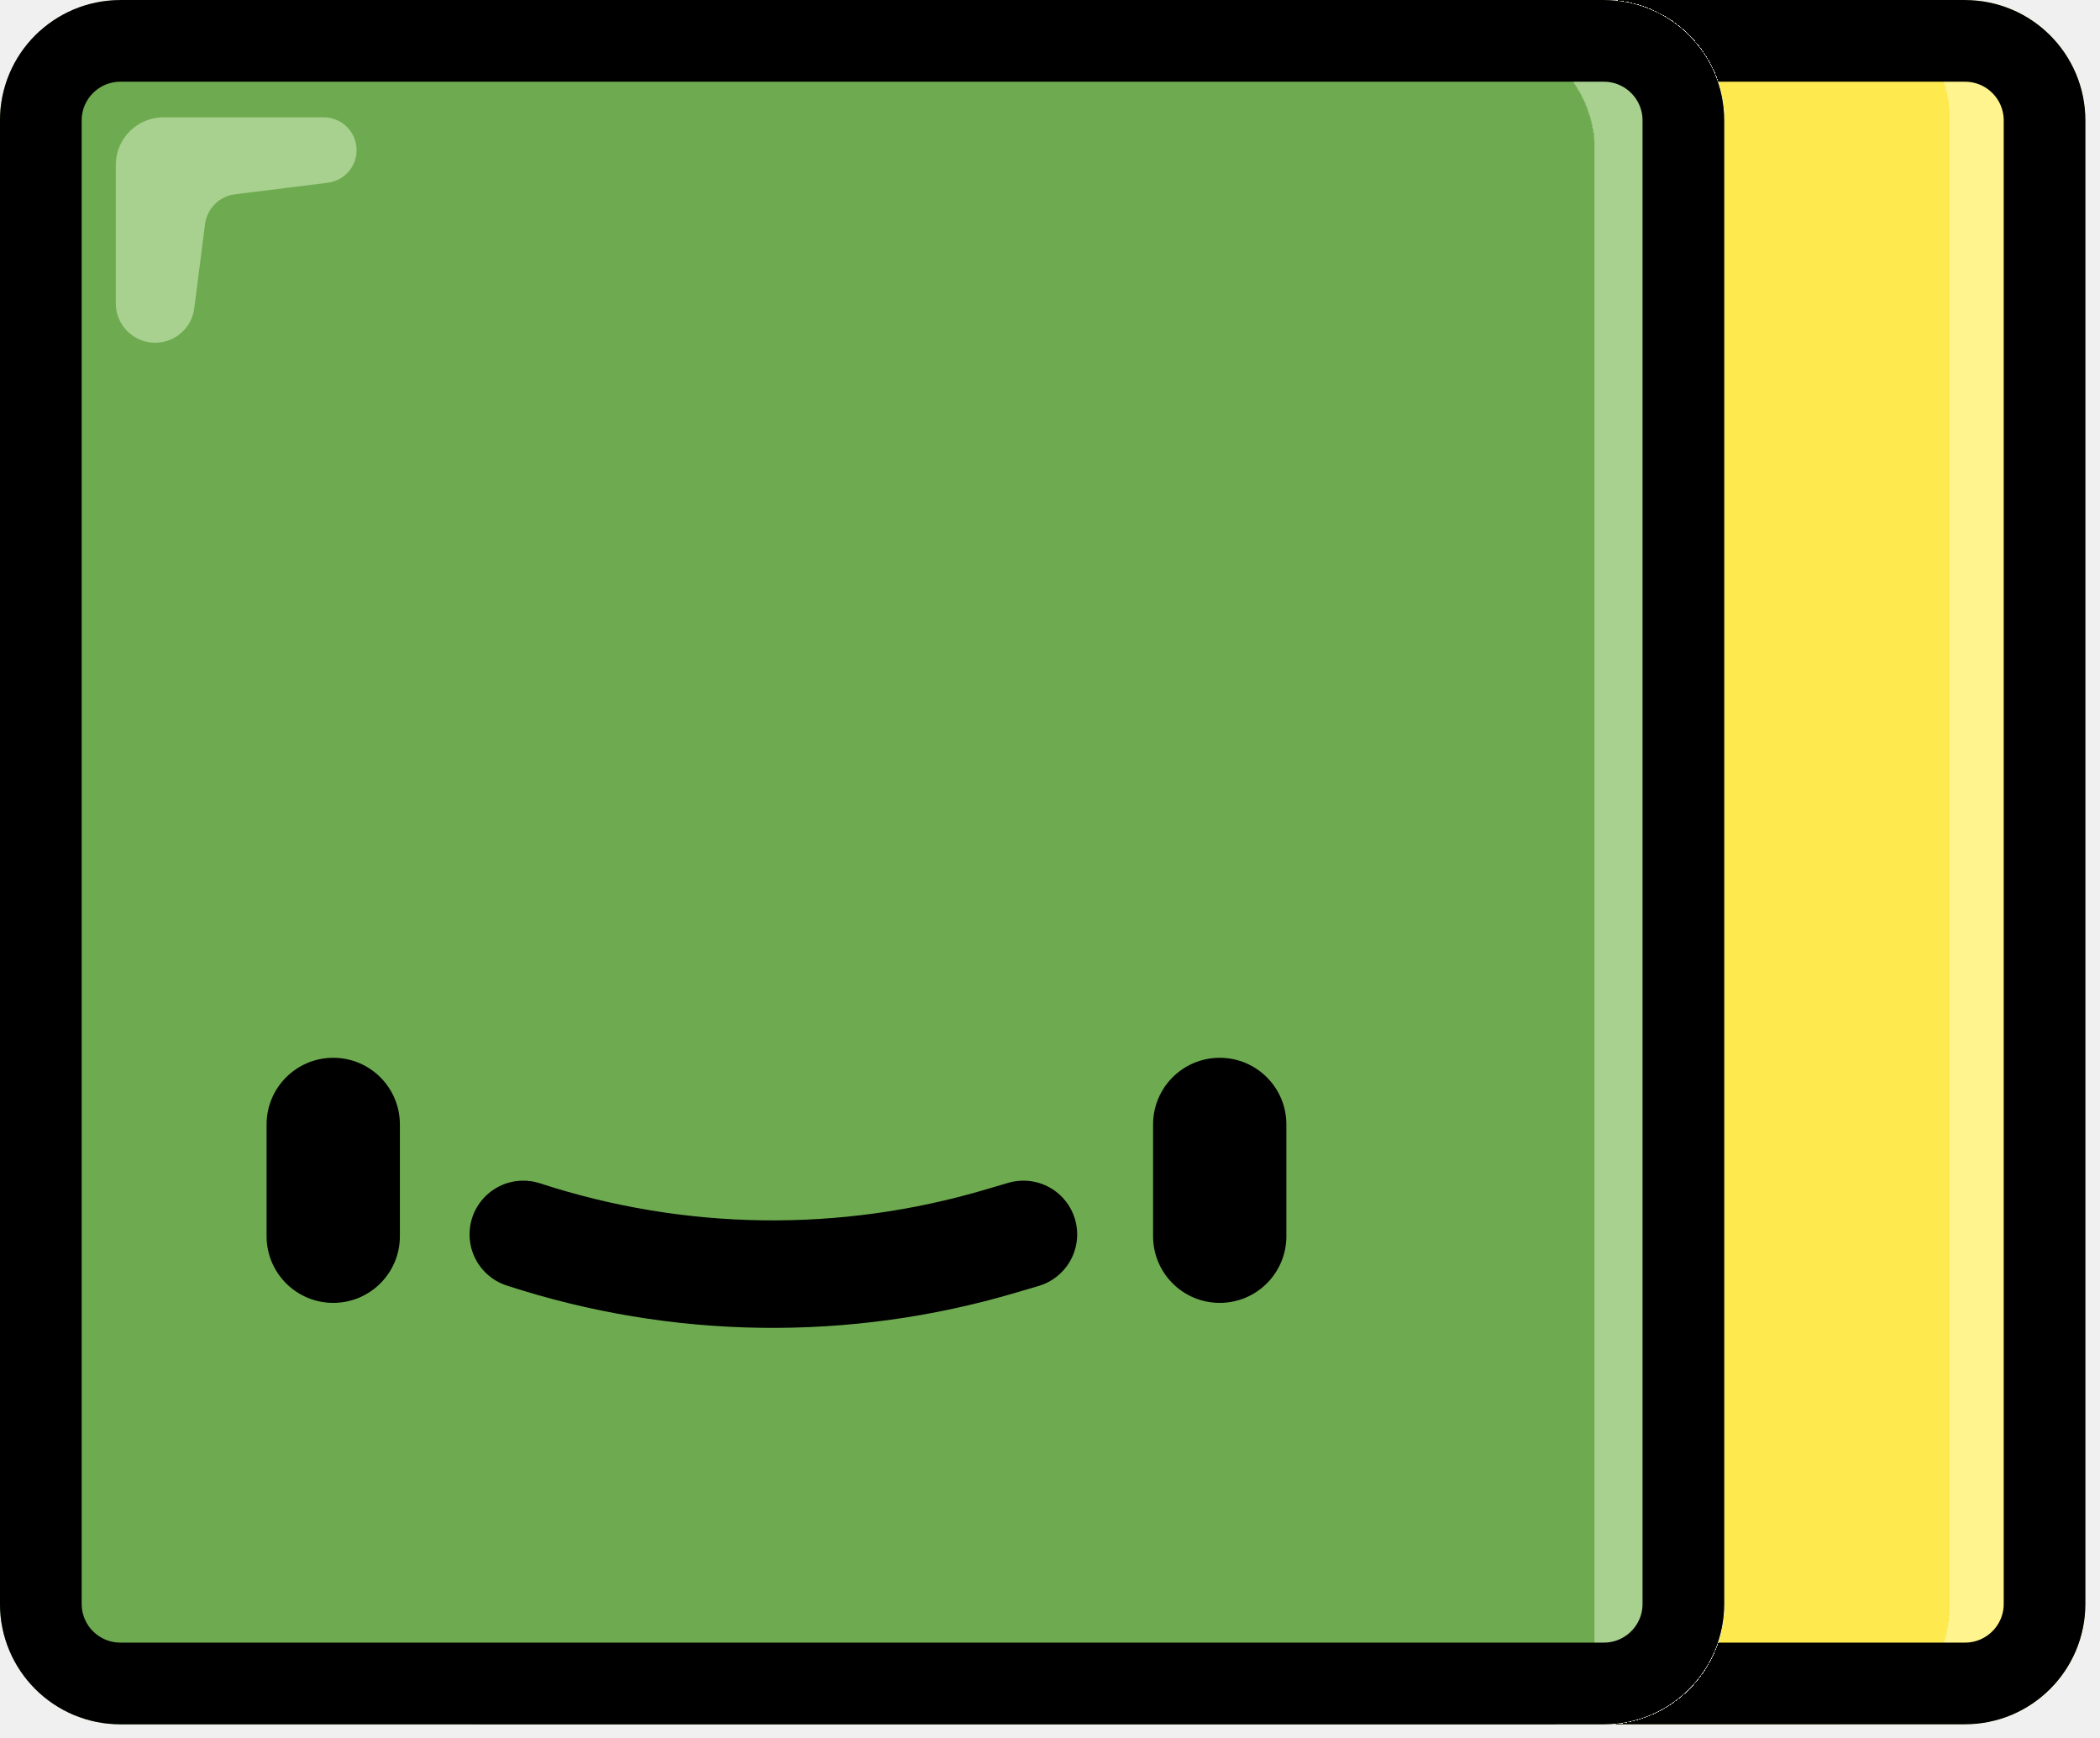
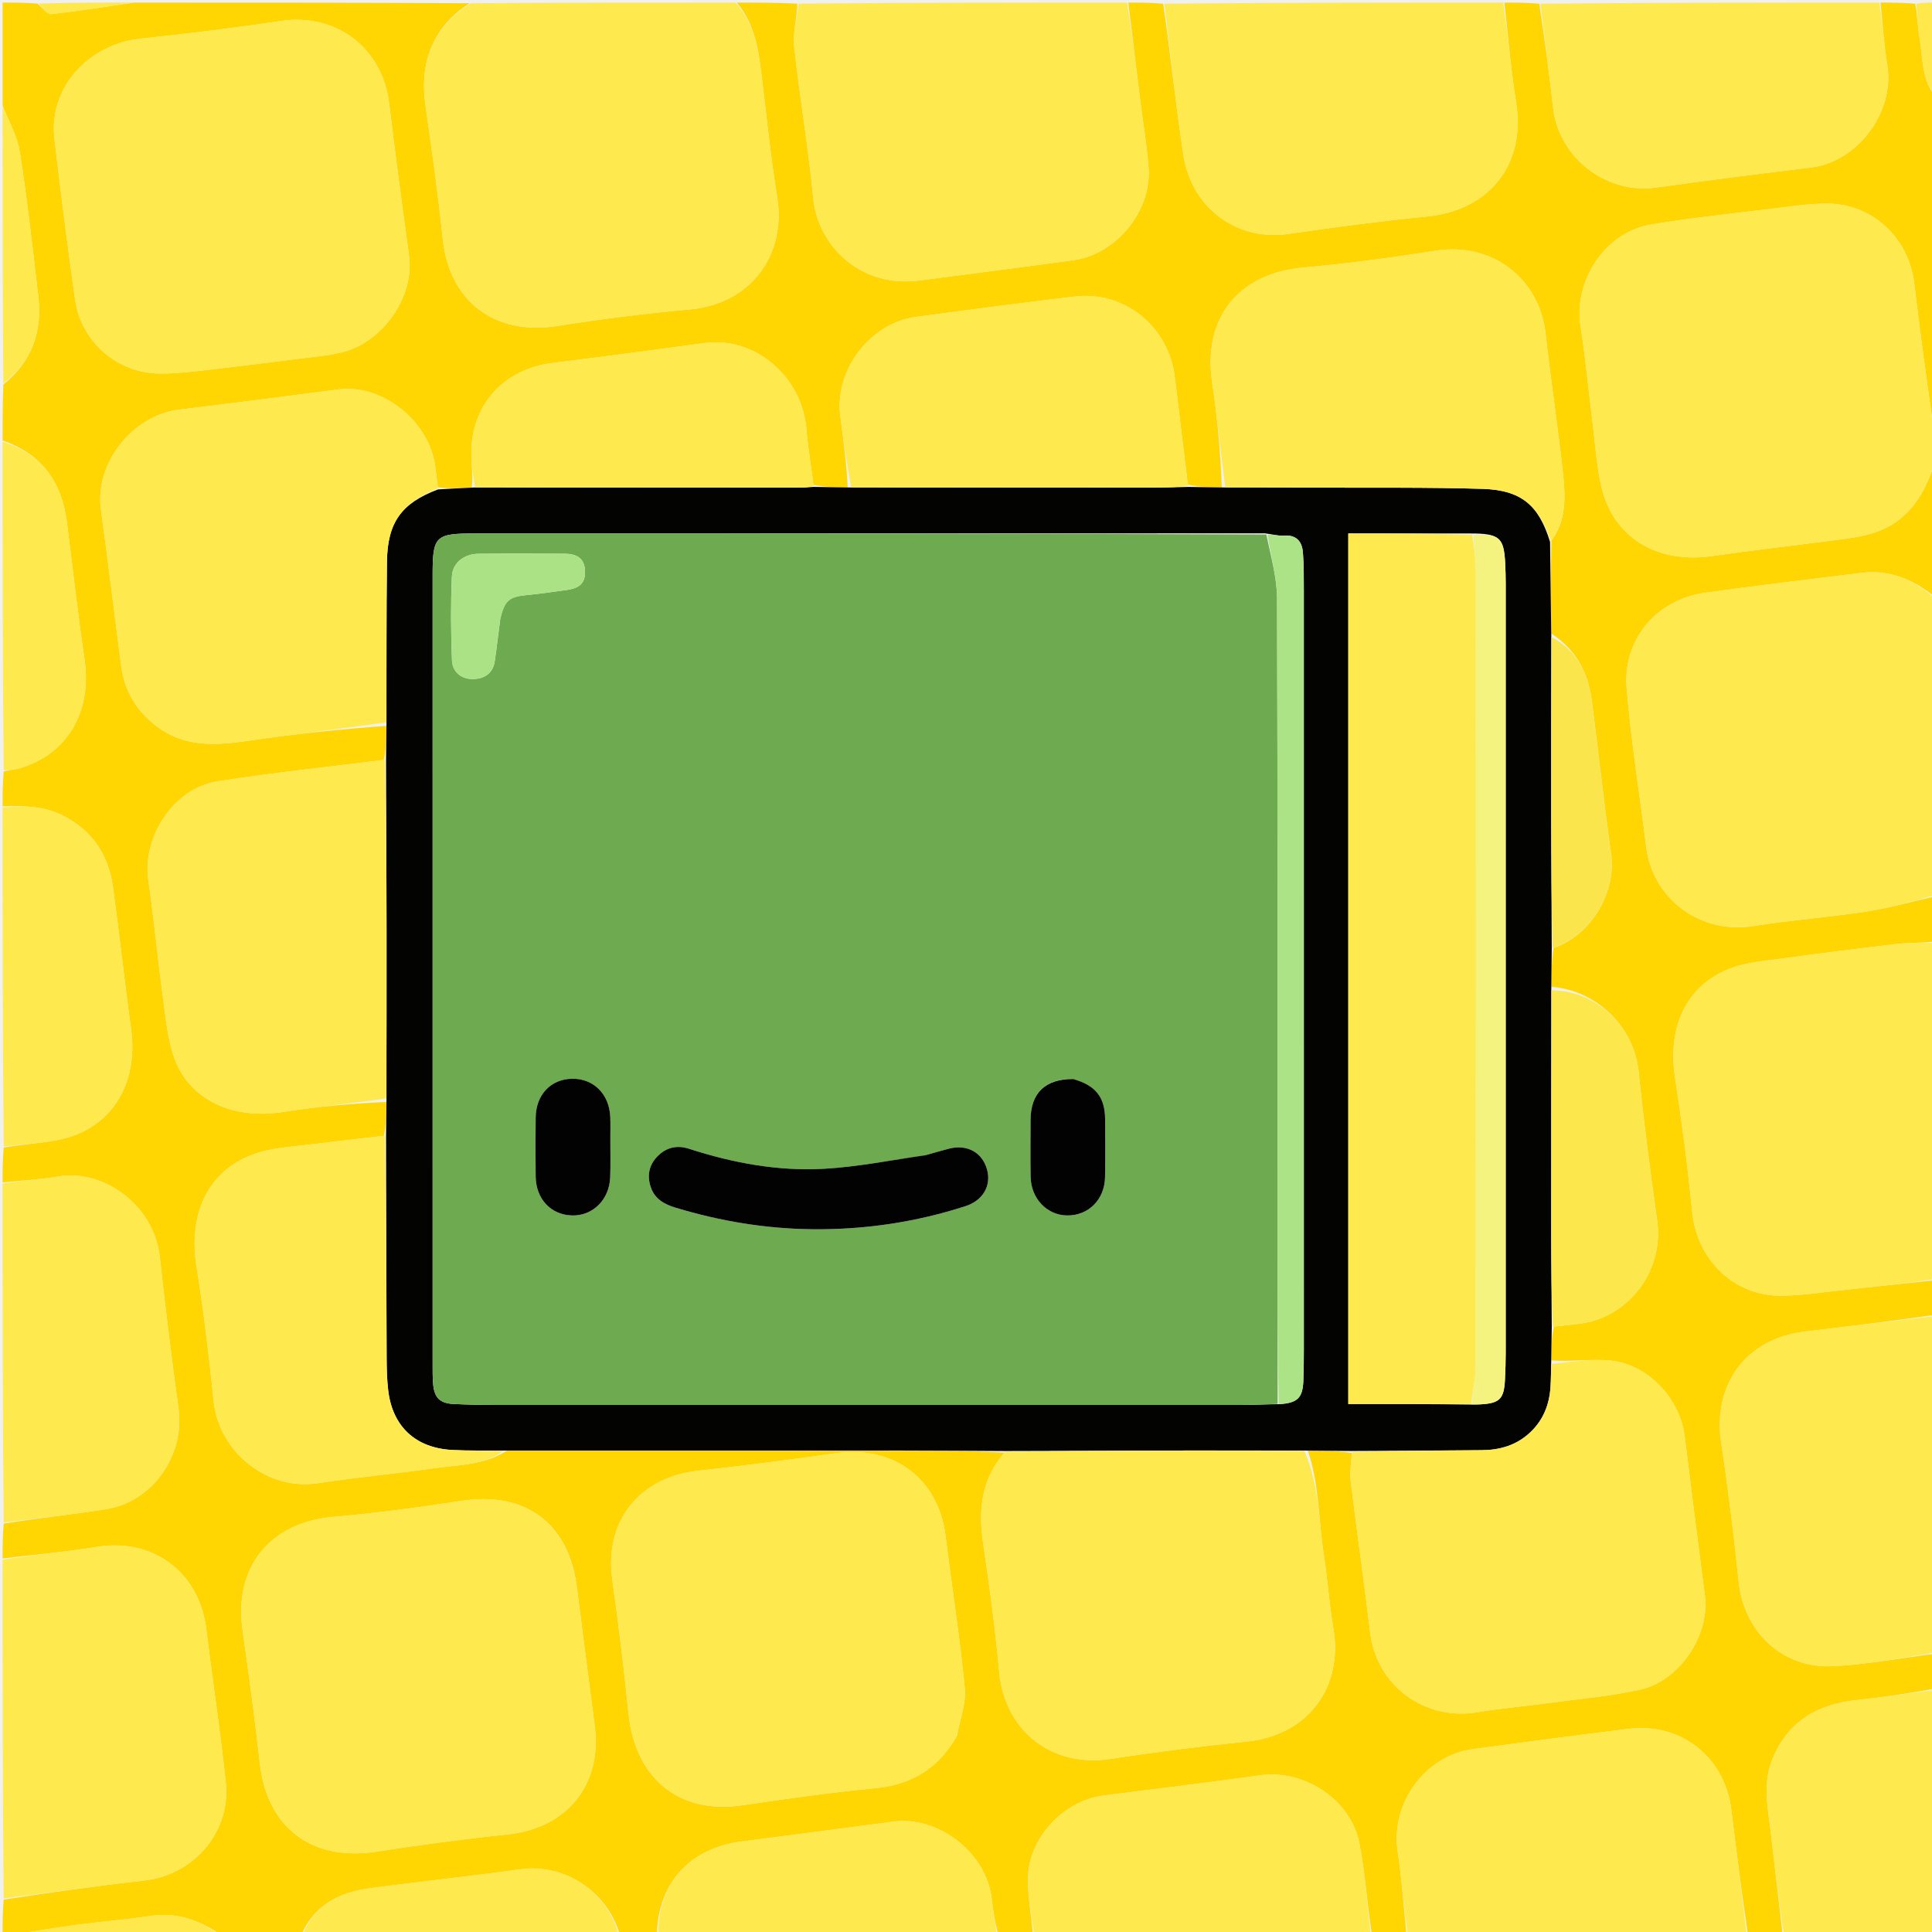
- <svg xmlns="http://www.w3.org/2000/svg" width="116" height="96" viewBox="0 0 116 96" fill="none">
-   <g filter="url(#filter0_i_0_166)">
-     <rect x="115.195" y="95.245" width="95.243" height="95.243" rx="6.65" transform="rotate(180 115.195 95.2453)" fill="#FEE94E" />
-   </g>
-   <rect x="112.938" y="92.989" width="90.731" height="90.731" rx="4.394" transform="rotate(180 112.938 92.9889)" stroke="black" stroke-width="4.513" />
-   <g filter="url(#filter1_i_0_166)">
-     <rect x="95.243" y="95.245" width="95.243" height="95.243" rx="6.65" transform="rotate(180 95.2433 95.2453)" fill="#6EAB50" />
-   </g>
-   <rect x="92.987" y="92.989" width="90.731" height="90.731" rx="4.394" transform="rotate(180 92.9869 92.9889)" stroke="black" stroke-width="4.513" />
-   <path d="M6.396 9.111V16.755C6.396 17.957 7.37 18.931 8.572 18.931C9.668 18.931 10.592 18.117 10.731 17.031L11.325 12.38C11.435 11.519 12.114 10.841 12.975 10.733L18.11 10.092C19.017 9.978 19.697 9.208 19.697 8.294C19.697 7.294 18.886 6.483 17.886 6.483H9.024C7.572 6.483 6.396 7.659 6.396 9.111Z" fill="white" style="mix-blend-mode:soft-light" />
-   <path d="M28.906 68.184V68.184C37.457 70.979 46.656 71.108 55.283 68.553L56.532 68.184" stroke="black" stroke-width="5.938" stroke-linecap="round" />
-   <rect x="14.726" y="58.429" width="7.363" height="13.538" rx="3.681" fill="black" />
-   <rect x="63.694" y="58.429" width="7.363" height="13.538" rx="3.681" fill="black" />
-   <defs>
-     <filter id="filter0_i_0_166" x="19.951" y="0.002" width="95.243" height="95.243" filterUnits="userSpaceOnUse" color-interpolation-filters="sRGB">
-       <feFlood flood-opacity="0" result="BackgroundImageFix" />
-       <feBlend mode="normal" in="SourceGraphic" in2="BackgroundImageFix" result="shape" />
-       <feColorMatrix in="SourceAlpha" type="matrix" values="0 0 0 0 0 0 0 0 0 0 0 0 0 0 0 0 0 0 127 0" result="hardAlpha" />
-       <feOffset dx="-7.503" />
-       <feComposite in2="hardAlpha" operator="arithmetic" k2="-1" k3="1" />
-       <feColorMatrix type="matrix" values="0 0 0 0 1 0 0 0 0 1 0 0 0 0 1 0 0 0 1 0" />
-       <feBlend mode="soft-light" in2="shape" result="effect1_innerShadow_0_166" />
-     </filter>
-     <filter id="filter1_i_0_166" x="-0" y="0.002" width="95.243" height="95.243" filterUnits="userSpaceOnUse" color-interpolation-filters="sRGB">
-       <feFlood flood-opacity="0" result="BackgroundImageFix" />
-       <feBlend mode="normal" in="SourceGraphic" in2="BackgroundImageFix" result="shape" />
-       <feColorMatrix in="SourceAlpha" type="matrix" values="0 0 0 0 0 0 0 0 0 0 0 0 0 0 0 0 0 0 127 0" result="hardAlpha" />
-       <feOffset dx="-7.162" dy="1.705" />
-       <feComposite in2="hardAlpha" operator="arithmetic" k2="-1" k3="1" />
-       <feColorMatrix type="matrix" values="0 0 0 0 1 0 0 0 0 1 0 0 0 0 1 0 0 0 1 0" />
-       <feBlend mode="soft-light" in2="shape" result="effect1_innerShadow_0_166" />
-     </filter>
-   </defs>
+ <svg xmlns="http://www.w3.org/2000/svg" version="1.1" id="Layer_1" x="0px" y="0px" width="100%" viewBox="0 0 750 750" enable-background="new 0 0 750 750" xml:space="preserve">
+   <path fill="#FFD601" opacity="1" stroke="none" d=" M401,751   C396.643,751 392.286,751 387.379,750.601   C386.22,745.931 385.48,741.675 385.025,737.389   C383.124,719.479 364.534,704.814 346.636,707.173   C327.052,709.753 307.473,712.377 287.878,714.879   C267.836,717.439 255.431,730.998 255,751   C250.311,751 245.621,751 240.47,750.623   C235.439,733.881 218.736,723.334 202.041,725.659   C182.466,728.385 162.797,730.434 143.208,733.076   C131.609,734.64 122.041,739.625 117,751   C106.646,751 96.292,751 85.235,750.757   C76.597,744.994 68.048,742.301 58.212,743.805   C49.022,745.21 39.723,745.894 30.502,747.123   C21.981,748.259 13.499,749.696 5,751   C3.701,751 2.402,751 1,751   C1,746.65 1,742.299 1.413,737.442   C19.762,734.625 37.671,732.069 55.641,730.066   C76.702,727.719 89.472,709.672 87.683,692.361   C85.619,672.399 82.525,652.545 80.109,632.616   C77.408,610.339 59.457,596.925 37.551,600.51   C25.447,602.491 13.189,603.534 1,605   C1,600.643 1,596.286 1.428,591.458   C15.033,589.287 28.262,587.916 41.374,585.811   C59.272,582.937 71.776,564.835 69.302,546.852   C66.609,527.275 64.173,507.657 62.036,488.012   C59.805,467.512 39.728,453.773 22.787,456.687   C15.605,457.922 8.267,458.256 1,459   C1,454.643 1,450.286 1.436,445.473   C8.799,444.203 15.818,443.847 22.636,442.489   C42.929,438.447 53.901,421.178 50.866,399.327   C48.33,381.069 46.383,362.728 43.872,344.466   C42.157,331.988 35.949,322.445 24.407,316.609   C16.935,312.83 9.013,312.82 1,313   C1,308.643 1,304.286 1.423,299.491   C3.811,298.78 5.846,298.748 7.73,298.198   C26.14,292.823 35.768,276.226 32.828,256.106   C30.235,238.369 28.203,220.549 25.972,202.76   C24.015,187.145 16.164,176.208 1,171   C1,163.979 1,156.958 1.294,149.312   C12.571,140.085 16.432,128.57 14.868,115.1   C12.688,96.331 10.59,77.537 7.668,58.877   C6.703,52.721 3.292,46.948 1,41   C1,27.778 1,14.557 1,1   C5.345,1 9.698,1 14.52,1.373   C16.614,3.055 18.379,5.631 19.844,5.47   C30.596,4.287 41.289,2.557 52,1   C95.354,1 138.708,1 182.304,1.244   C168.434,10.209 162.695,23.652 165.174,40.893   C167.654,58.152 170.055,75.434 171.884,92.77   C174.451,117.093 192.143,130.4 216.445,126.524   C233.491,123.806 250.662,121.668 267.854,120.114   C291.038,118.017 305.443,99.444 301.666,76.288   C299.289,61.71 297.784,46.986 296.006,32.314   C294.661,21.222 293.698,10.045 286,1   C293.688,1 301.375,1 309.527,1.403   C309.366,7.226 307.726,12.755 308.298,18.046   C310.423,37.689 313.817,57.201 315.7,76.862   C317.496,95.614 334.227,111.839 356.836,108.889   C376.763,106.289 396.699,103.744 416.61,101.024   C433.443,98.725 447.24,81.742 445.853,64.783   C445.123,55.853 443.627,46.988 442.524,38.087   C440.993,25.728 439.506,13.363 438,1   C442.357,1 446.714,1 451.539,1.429   C454.431,21.288 456.449,40.779 459.39,60.129   C462.544,80.883 480.388,93.692 500.102,90.812   C517.993,88.198 535.939,85.826 553.93,84.05   C578.406,81.633 592.425,63.619 588.517,39.55   C586.445,26.792 585.47,13.856 584,1   C588.357,1 592.714,1 597.527,1.436   C599.643,15.225 601.435,28.562 602.93,41.933   C605.075,61.131 623.58,75.464 642.674,72.824   C662.75,70.048 682.852,67.441 702.975,65.031   C721.15,62.855 735.622,43.409 732.631,25.253   C731.311,17.242 730.851,9.089 730,1   C734.357,1 738.714,1 743.508,1.447   C744.312,6.013 744.384,10.183 745.109,14.237   C746.492,21.961 745.753,30.27 751,37   C751,80.354 751,123.708 750.759,167.214   C748.032,148.266 745.365,129.187 743.111,110.059   C741.008,92.215 726.603,78.792 708.676,79.041   C701.728,79.137 694.778,80.171 687.859,81.023   C672.198,82.953 656.48,84.583 640.926,87.175   C623.164,90.135 610.785,108.861 613.57,126.62   C615.422,138.429 616.536,150.353 618.029,162.219   C619.149,171.117 619.655,180.163 621.65,188.865   C626.201,208.708 643.331,218.963 664.754,215.835   C679.871,213.628 695.067,211.961 710.213,209.944   C719.736,208.677 729.324,208.015 737.447,201.554   C744.629,195.843 748.13,188.215 751,180   C751,197.021 751,214.042 750.704,231.372   C742.346,224.76 733.18,221.081 722.417,222.416   C702.328,224.908 682.221,227.277 662.174,230.076   C642.051,232.885 630.036,249.173 631.464,266.882   C633.129,287.535 636.503,308.048 639.034,328.635   C641.548,349.089 660.17,362.712 680.491,359.498   C695.069,357.192 709.838,356.102 724.43,353.869   C733.376,352.499 742.149,349.995 751,348   C751,353.688 751,359.376 750.533,365.539   C745.576,366.129 741.045,365.907 736.601,366.424   C721.751,368.148 706.916,370.023 692.108,372.074   C685.219,373.028 678.003,373.488 671.633,375.965   C654.525,382.617 647.195,398.673 650.273,418.485   C652.949,435.715 655.178,453.037 656.897,470.388   C658.757,489.156 673.296,503.365 692.033,502.992   C700.641,502.821 709.227,501.429 717.817,500.536   C728.881,499.386 739.939,498.181 751,497   C751,501.357 751,505.714 750.548,510.505   C733.63,512.931 717.168,514.959 700.696,516.903   C677.81,519.603 664.735,537.353 668.187,560.2   C670.888,578.073 673.081,596.037 674.96,614.017   C676.994,633.486 691.886,647.763 711.498,646.802   C724.712,646.154 737.836,643.665 751,642   C751,646.357 751,650.714 750.6,655.622   C740.353,657.456 730.527,658.948 720.652,659.976   C705.365,661.567 693.912,668.387 687.991,683.049   C684.128,692.613 686.388,702.346 687.509,712.03   C689.011,725.02 690.503,738.01 692,751   C687.643,751 683.286,751 678.478,750.558   C676.049,734.3 674.032,718.49 672.103,702.669   C669.599,682.133 652.686,668.639 632.123,671.151   C612.015,673.608 591.935,676.302 571.857,679.006   C553.079,681.534 539.767,700.065 542.593,718.82   C544.199,729.476 544.895,740.269 546,751   C541.643,751 537.286,751 532.493,750.553   C530.657,738.572 529.94,726.904 527.697,715.538   C524.357,698.615 506.378,686.853 489.344,689.166   C469.111,691.914 448.853,694.492 428.587,696.996   C412.733,698.956 398.961,713.761 399.052,729.699   C399.093,736.803 400.315,743.9 401,751  M474.313,189.243   C469.948,189.173 465.583,189.104 461.134,188.136   C459.449,174.298 457.732,160.464 456.086,146.621   C453.727,126.771 436.556,112.773 417.041,115.136   C396.446,117.629 375.865,120.257 355.314,123.088   C337.878,125.49 324.13,143.424 326.158,160.904   C327.247,170.299 328.679,179.654 329.053,189.247   C324.672,189.172 320.29,189.097 315.797,188.213   C314.859,180.977 313.645,173.764 313.036,166.5   C311.315,146.008 292.871,130.499 273.37,133.184   C253.815,135.876 234.243,138.453 214.655,140.887   C195.325,143.29 182.726,157.288 182.969,176.636   C183.021,180.769 183.641,184.896 183.128,189.246   C178.761,189.497 174.394,189.748 169.99,189.161   C169.646,186.529 169.286,183.898 168.959,181.264   C166.767,163.593 148.456,148.975 131.394,151.185   C110.824,153.85 90.254,156.531 69.66,159.007   C51.4,161.203 36.739,179.841 39.179,197.709   C41.941,217.932 44.397,238.196 47.033,258.436   C48.325,268.36 53.125,276.213 61.165,282.176   C71.865,290.112 83.71,289.405 96.029,287.607   C113.924,284.996 131.918,283.067 150.039,281.782   C149.985,286.186 149.931,290.59 149.02,294.999   C127.454,297.727 105.81,299.961 84.347,303.339   C67.431,306.002 55.109,324.934 57.591,341.763   C59.745,356.37 61.081,371.095 63.076,385.728   C64.216,394.092 64.863,402.759 67.643,410.614   C73.458,427.046 90.525,434.734 109.845,431.664   C123.108,429.557 136.523,428.405 150.039,427.763   C149.986,432.141 149.934,436.518 149.011,440.924   C139.126,442.08 129.238,443.214 119.356,444.402   C114.416,444.996 109.433,445.411 104.564,446.382   C83.256,450.632 72.571,468.318 76.267,491.514   C79.032,508.868 81.154,526.345 82.926,543.831   C84.936,563.667 103.799,578.711 123.21,575.791   C138.459,573.498 153.834,572.056 169.104,569.886   C178.226,568.59 187.806,568.836 196.839,563.103   C248.151,563.095 299.463,563.074 350.775,563.089   C363.931,563.093 377.087,563.211 389.978,563.907   C380.981,574.133 379.704,586.026 381.643,599.004   C384.12,615.587 386.351,632.233 387.878,648.926   C389.982,671.943 408.328,686.307 431.237,682.781   C448.789,680.079 466.434,677.862 484.102,676.055   C507.485,673.664 521.588,655.247 517.584,632   C515.979,622.683 515.396,613.195 513.94,603.848   C511.825,590.277 512.187,576.254 507.677,563.106   C513.417,563.158 519.157,563.209 524.768,564.042   C524.597,567.672 523.91,571.364 524.343,574.92   C526.725,594.527 529.564,614.078 531.893,633.69   C534.342,654.308 552.996,668.147 573.683,664.668   C583.168,663.072 592.784,662.271 602.322,660.975   C613.832,659.411 625.481,658.415 636.781,655.886   C652.151,652.446 663.806,634.627 661.84,619.456   C659.173,598.881 656.518,578.303 654.003,557.709   C652.203,542.974 639.806,529.598 625.067,528.164   C617.596,527.438 609.934,528.678 602.204,528.107   C602.266,523.736 602.329,519.365 603.2,514.978   C606.333,514.632 609.465,514.29 612.597,513.94   C632.17,511.757 646.048,493.342 643.308,473.851   C640.605,454.627 638.077,435.364 636.118,416.052   C634.354,398.661 619.931,384.488 602.206,383.056   C602.264,378.076 602.322,373.096 603.075,368   C617.765,362.957 627.526,346.399 625.406,331.349   C622.628,311.637 620.506,291.834 617.936,272.091   C616.545,261.413 612.14,252.428 602.2,245.928   C602.043,234.077 601.885,222.225 602.266,209.831   C608.204,201.786 607.707,192.513 606.71,183.426   C604.74,165.455 602.008,147.569 600.011,129.602   C597.59,107.807 578.95,93.879 557.267,97.33   C540.238,100.04 523.106,102.328 505.936,103.868   C480.494,106.151 466.717,123.596 470.62,148.968   C472.661,162.24 473.735,175.661 474.313,189.243  M371.506,673.8   C372.599,667.64 375.101,661.346 374.527,655.345   C372.649,635.695 369.511,616.169 367.122,596.564   C364.371,573.988 346.931,560.899 324.162,564.176   C306.421,566.729 288.632,568.998 270.818,570.973   C247.987,573.504 234.509,590.763 237.699,613.277   C240.144,630.53 242.225,647.844 243.986,665.18   C246.54,690.313 263.708,704.337 287.788,700.841   C305.032,698.337 322.3,695.841 339.638,694.181   C353.724,692.833 364.189,686.697 371.506,673.8  M223.997,616.59   C221.01,591.41 203.991,578.789 179.136,582.637   C162.564,585.203 145.9,587.377 129.2,588.87   C104.803,591.051 90.717,608.354 94.143,632.637   C96.578,649.904 98.94,667.189 100.874,684.517   C103.659,709.473 121.044,722.646 146.034,718.806   C162.937,716.208 179.906,713.918 196.913,712.138   C220.087,709.714 233.852,692.916 230.859,669.851   C228.594,652.391 226.304,634.935 223.997,616.59  M128.005,137.756   C129.309,137.488 130.614,137.226 131.916,136.951   C148.2,133.512 161.011,115.36 158.791,99.225   C156.097,79.64 153.452,60.046 151.106,40.417   C148.487,18.5 130.546,4.934 108.848,8.179   C90.945,10.856 72.962,13.089 54.956,14.96   C34.161,17.121 18.844,34.144 21.133,53.807   C23.553,74.599 26.222,95.366 29.124,116.097   C31.475,132.891 45.824,145.171 62.77,145.025   C69.228,144.97 75.697,144.169 82.128,143.419   C97.144,141.668 112.14,139.742 128.005,137.756  z" />
+   <path fill="#FEE94E" opacity="1" stroke="none" d=" M751,179.539   C748.13,188.215 744.629,195.843 737.447,201.554   C729.324,208.015 719.736,208.677 710.213,209.944   C695.067,211.961 679.871,213.628 664.754,215.835   C643.331,218.963 626.201,208.708 621.65,188.865   C619.655,180.163 619.149,171.117 618.029,162.219   C616.536,150.353 615.422,138.429 613.57,126.62   C610.785,108.861 623.164,90.135 640.926,87.175   C656.48,84.583 672.198,82.953 687.859,81.023   C694.778,80.171 701.728,79.137 708.676,79.041   C726.603,78.792 741.008,92.215 743.111,110.059   C745.365,129.187 748.032,148.266 750.759,167.683   C751,171.693 751,175.386 751,179.539  z" />
+   <path fill="#FEE94E" opacity="1" stroke="none" d=" M285.531,1   C293.698,10.045 294.661,21.222 296.006,32.314   C297.784,46.986 299.289,61.71 301.666,76.288   C305.443,99.444 291.038,118.017 267.854,120.114   C250.662,121.668 233.491,123.806 216.445,126.524   C192.143,130.4 174.451,117.093 171.884,92.77   C170.055,75.434 167.654,58.152 165.174,40.893   C162.695,23.652 168.434,10.209 182.773,1.244   C217.021,1 251.042,1 285.531,1  z" />
+   <path fill="#FEE94E" opacity="1" stroke="none" d=" M751,347.531   C742.149,349.995 733.376,352.499 724.43,353.869   C709.838,356.102 695.069,357.192 680.491,359.498   C660.17,362.712 641.548,349.089 639.034,328.635   C636.503,308.048 633.129,287.535 631.464,266.882   C630.036,249.173 642.051,232.885 662.174,230.076   C682.221,227.277 702.328,224.908 722.417,222.416   C733.18,221.081 742.346,224.76 750.704,231.841   C751,270.354 751,308.708 751,347.531  z" />
+   <path fill="#FEE94E" opacity="1" stroke="none" d=" M437.531,1   C439.506,13.363 440.993,25.728 442.524,38.087   C443.627,46.988 445.123,55.853 445.853,64.783   C447.24,81.742 433.443,98.725 416.61,101.024   C396.699,103.744 376.763,106.289 356.836,108.889   C334.227,111.839 317.496,95.614 315.7,76.862   C313.817,57.201 310.423,37.689 308.298,18.046   C307.726,12.755 309.366,7.226 309.995,1.403   C352.354,1 394.708,1 437.531,1  z" />
+   <path fill="#FEE94E" opacity="1" stroke="none" d=" M751,496.531   C739.939,498.181 728.881,499.386 717.817,500.536   C709.227,501.429 700.641,502.821 692.033,502.992   C673.296,503.365 658.757,489.156 656.897,470.388   C655.178,453.037 652.949,435.715 650.273,418.485   C647.195,398.673 654.525,382.617 671.633,375.965   C678.003,373.488 685.219,373.028 692.108,372.074   C706.916,370.023 721.751,368.148 736.601,366.424   C741.045,365.907 745.576,366.129 750.533,366.007   C751,409.354 751,452.708 751,496.531  z" />
+   <path fill="#FEE94E" opacity="1" stroke="none" d=" M583.531,1   C585.47,13.856 586.445,26.792 588.517,39.55   C592.425,63.619 578.406,81.633 553.93,84.05   C535.939,85.826 517.993,88.198 500.102,90.812   C480.388,93.692 462.544,80.883 459.39,60.129   C456.449,40.779 454.431,21.288 452.004,1.429   C495.688,1 539.375,1 583.531,1  z" />
+   <path fill="#FEE94E" opacity="1" stroke="none" d=" M1,605.469   C13.189,603.534 25.447,602.491 37.551,600.51   C59.457,596.925 77.408,610.339 80.109,632.616   C82.525,652.545 85.619,672.399 87.683,692.361   C89.472,709.672 76.702,727.719 55.641,730.066   C37.671,732.069 19.762,734.625 1.413,736.968   C1,693.312 1,649.625 1,605.469  z" />
+   <path fill="#FEE94E" opacity="1" stroke="none" d=" M751,641.531   C737.836,643.665 724.712,646.154 711.498,646.802   C691.886,647.763 676.994,633.486 674.96,614.017   C673.081,596.037 670.888,578.073 668.187,560.2   C664.735,537.353 677.81,519.603 700.696,516.903   C717.168,514.959 733.63,512.931 750.548,510.97   C751,554.354 751,597.708 751,641.531  z" />
+   <path fill="#FEE94E" opacity="1" stroke="none" d=" M546.469,751   C544.895,740.269 544.199,729.476 542.593,718.82   C539.767,700.065 553.079,681.534 571.857,679.006   C591.935,676.302 612.015,673.608 632.123,671.151   C652.686,668.639 669.599,682.133 672.103,702.669   C674.032,718.49 676.049,734.3 678.014,750.558   C634.312,751 590.625,751 546.469,751  z" />
+   <path fill="#FEE94E" opacity="1" stroke="none" d=" M729.531,1   C730.851,9.089 731.311,17.242 732.631,25.253   C735.622,43.409 721.15,62.855 702.975,65.031   C682.852,67.441 662.75,70.048 642.674,72.824   C623.58,75.464 605.075,61.131 602.93,41.933   C601.435,28.562 599.643,15.225 597.992,1.436   C641.688,1 685.375,1 729.531,1  z" />
+   <path fill="#FEE94E" opacity="1" stroke="none" d=" M1,459.469   C8.267,458.256 15.605,457.922 22.787,456.687   C39.728,453.773 59.805,467.512 62.036,488.012   C64.173,507.657 66.609,527.275 69.302,546.852   C71.776,564.835 59.272,582.937 41.374,585.811   C28.262,587.916 15.033,589.287 1.428,590.993   C1,547.312 1,503.625 1,459.469  z" />
+   <path fill="#FEE94E" opacity="1" stroke="none" d=" M401.469,751   C400.315,743.9 399.093,736.803 399.052,729.699   C398.961,713.761 412.733,698.956 428.587,696.996   C448.853,694.492 469.111,691.914 489.344,689.166   C506.378,686.853 524.357,698.615 527.697,715.538   C529.94,726.904 530.657,738.572 532.028,750.553   C488.646,751 445.292,751 401.469,751  z" />
+   <path fill="#FEE94E" opacity="1" stroke="none" d=" M1,313.469   C9.013,312.82 16.935,312.83 24.407,316.609   C35.949,322.445 42.157,331.988 43.872,344.466   C46.383,362.728 48.33,381.069 50.866,399.327   C53.901,421.178 42.929,438.447 22.636,442.489   C15.818,443.847 8.799,444.203 1.436,445.008   C1,401.312 1,357.625 1,313.469  z" />
+   <path fill="#FEE94E" opacity="1" stroke="none" d=" M692.469,751   C690.503,738.01 689.011,725.02 687.509,712.03   C686.388,702.346 684.128,692.613 687.991,683.049   C693.912,668.387 705.365,661.567 720.652,659.976   C730.527,658.948 740.353,657.456 750.6,656.086   C751,687.576 751,719.153 751,751   C731.647,751 712.292,751 692.469,751  z" />
+   <path fill="#FEE94E" opacity="1" stroke="none" d=" M255.469,751   C255.431,730.998 267.836,717.439 287.878,714.879   C307.473,712.377 327.052,709.753 346.636,707.173   C364.534,704.814 383.124,719.479 385.025,737.389   C385.48,741.675 386.22,745.931 386.914,750.601   C343.312,751 299.625,751 255.469,751  z" />
+   <path fill="#FEE94E" opacity="1" stroke="none" d=" M1,171.469   C16.164,176.208 24.015,187.145 25.972,202.76   C28.203,220.549 30.235,238.369 32.828,256.106   C35.768,276.226 26.14,292.823 7.73,298.198   C5.846,298.748 3.811,298.78 1.423,299.026   C1,256.646 1,214.292 1,171.469  z" />
+   <path fill="#FEE94E" opacity="1" stroke="none" d=" M117.469,751   C122.041,739.625 131.609,734.64 143.208,733.076   C162.797,730.434 182.466,728.385 202.041,725.659   C218.736,723.334 235.439,733.881 240.004,750.623   C199.312,751 158.625,751 117.469,751  z" />
+   <path fill="#FEE94E" opacity="1" stroke="none" d=" M1,41.469   C3.292,46.948 6.703,52.721 7.668,58.877   C10.59,77.537 12.688,96.331 14.868,115.1   C16.432,128.57 12.571,140.085 1.294,148.844   C1,113.312 1,77.625 1,41.469  z" />
+   <path fill="#FEE84B" opacity="1" stroke="none" d=" M5.469,751   C13.499,749.696 21.981,748.259 30.502,747.123   C39.723,745.894 49.022,745.21 58.212,743.805   C68.048,742.301 76.597,744.994 84.766,750.757   C58.646,751 32.292,751 5.469,751  z" />
+   <path fill="#FEE84B" opacity="1" stroke="none" d=" M751,36.531   C745.753,30.27 746.492,21.961 745.109,14.237   C744.384,10.183 744.312,6.013 743.973,1.447   C746.309,1 748.619,1 751,1   C751,12.687 751,24.375 751,36.531  z" />
+   <path fill="#FEE84B" opacity="1" stroke="none" d=" M51.531,1   C41.289,2.557 30.596,4.287 19.844,5.47   C18.379,5.631 16.614,3.055 14.994,1.373   C27.021,1 39.042,1 51.531,1  z" />
+   <path fill="#030401" opacity="1" stroke="none" d=" M390.243,563.277   C377.087,563.211 363.931,563.093 350.775,563.089   C299.463,563.074 248.151,563.095 195.916,563.105   C188.501,563.046 181.996,563.22 175.518,562.876   C161.303,562.12 152.355,553.757 150.7,539.76   C150.193,535.477 150.106,531.127 150.089,526.807   C149.98,498.17 149.942,469.533 149.881,440.896   C149.934,436.518 149.986,432.141 150.036,426.851   C150.044,404.112 150.082,382.286 150.056,360.459   C150.03,338.638 149.939,316.816 149.877,294.994   C149.931,290.59 149.985,286.186 150.037,280.868   C150.076,259.337 149.959,238.719 150.212,218.104   C150.4,202.759 155.832,195.379 170.027,189.999   C174.394,189.748 178.761,189.497 184.021,189.247   C226.927,189.261 268.94,189.277 310.953,189.276   C312.605,189.276 314.256,189.11 315.908,189.022   C320.29,189.097 324.672,189.172 329.967,189.247   C370.338,189.261 409.797,189.281 449.255,189.276   C453.243,189.275 457.231,189.118 461.218,189.034   C465.583,189.104 469.948,189.173 475.21,189.24   C487.762,189.253 499.418,189.241 511.073,189.294   C532.549,189.39 554.036,189.13 575.495,189.777   C590.592,190.232 597.368,196.16 601.727,210.374   C601.885,222.225 602.043,234.077 602.198,246.859   C602.186,270.927 602.147,294.063 602.176,317.2   C602.198,334.173 602.309,351.145 602.38,368.117   C602.322,373.096 602.264,378.076 602.203,383.976   C602.191,416.637 602.161,448.377 602.182,480.117   C602.19,491.743 602.319,503.369 602.392,514.994   C602.329,519.365 602.266,523.736 602.169,529.018   C602.066,532.754 602.099,535.586 601.911,538.404   C601.452,545.268 599.132,551.266 593.966,556.107   C588.652,561.085 582.273,562.896 575.264,562.961   C558.476,563.115 541.686,563.167 524.897,563.261   C519.157,563.209 513.417,563.158 506.767,563.108   C490.905,563.1 475.953,563.06 461.001,563.086   C437.415,563.126 413.829,563.211 390.243,563.277  M571.696,545.268   C572.694,545.237 573.693,545.226 574.689,545.172   C582.178,544.76 583.862,543.083 584.233,535.501   C584.403,532.01 584.515,528.513 584.516,525.019   C584.53,425.584 584.529,326.149 584.519,226.714   C584.519,224.052 584.444,221.387 584.314,218.727   C583.828,208.725 582.046,207.093 570.993,207.089   C555.022,207.089 539.052,207.089 523.408,207.089   C523.408,319.95 523.408,432.451 523.408,545.034   C539.203,545.034 555.131,545.034 571.696,545.268  M496.789,545.1   C503.679,544.644 505.709,542.685 505.958,536.01   C506.113,531.849 506.15,527.681 506.15,523.517   C506.16,425.365 506.162,327.214 506.145,229.062   C506.144,224.232 506.169,219.386 505.8,214.576   C505.464,210.193 503.278,207.54 498.309,207.924   C496.252,208.083 494.135,207.451 491.11,207.045   C388.99,207.058 286.87,207.07 184.749,207.084   C168.84,207.086 167.947,207.947 167.946,223.552   C167.941,325.506 167.942,427.46 167.951,529.414   C167.951,532.078 167.914,534.756 168.158,537.404   C168.643,542.662 170.845,544.789 176.154,545.035   C181.477,545.28 186.809,545.393 192.138,545.394   C288.761,545.414 385.384,545.414 482.007,545.392   C486.663,545.39 491.319,545.139 496.789,545.1  z" />
+   <path fill="#FEE94E" opacity="1" stroke="none" d=" M371.34,674.141   C364.189,686.697 353.724,692.833 339.638,694.181   C322.3,695.841 305.032,698.337 287.788,700.841   C263.708,704.337 246.54,690.313 243.986,665.18   C242.225,647.844 240.144,630.53 237.699,613.277   C234.509,590.763 247.987,573.504 270.818,570.973   C288.632,568.998 306.421,566.729 324.162,564.176   C346.931,560.899 364.371,573.988 367.122,596.564   C369.511,616.169 372.649,635.695 374.527,655.345   C375.101,661.346 372.599,667.64 371.34,674.141  z" />
+   <path fill="#FEE94E" opacity="1" stroke="none" d=" M224.011,617.034   C226.304,634.935 228.594,652.391 230.859,669.851   C233.852,692.916 220.087,709.714 196.913,712.138   C179.906,713.918 162.937,716.208 146.034,718.806   C121.044,722.646 103.659,709.473 100.874,684.517   C98.94,667.189 96.578,649.904 94.143,632.637   C90.717,608.354 104.803,591.051 129.2,588.87   C145.9,587.377 162.564,585.203 179.136,582.637   C203.991,578.789 221.01,591.41 224.011,617.034  z" />
+   <path fill="#FEE94E" opacity="1" stroke="none" d=" M127.575,137.821   C112.14,139.742 97.144,141.668 82.128,143.419   C75.697,144.169 69.228,144.97 62.77,145.025   C45.824,145.171 31.475,132.891 29.124,116.097   C26.222,95.366 23.553,74.599 21.133,53.807   C18.844,34.144 34.161,17.121 54.956,14.96   C72.962,13.089 90.945,10.856 108.848,8.179   C130.546,4.934 148.487,18.5 151.106,40.417   C153.452,60.046 156.097,79.64 158.791,99.225   C161.011,115.36 148.2,133.512 131.916,136.951   C130.614,137.226 129.309,137.488 127.575,137.821  z" />
+   <path fill="#FEE94E" opacity="1" stroke="none" d=" M390.11,563.592   C413.829,563.211 437.415,563.126 461.001,563.086   C475.953,563.06 490.905,563.1 506.289,563.194   C512.187,576.254 511.825,590.277 513.94,603.848   C515.396,613.195 515.979,622.683 517.584,632   C521.588,655.247 507.485,673.664 484.102,676.055   C466.434,677.862 448.789,680.079 431.237,682.781   C408.328,686.307 389.982,671.943 387.878,648.926   C386.351,632.233 384.12,615.587 381.643,599.004   C379.704,586.026 380.981,574.133 390.11,563.592  z" />
+   <path fill="#FEE94E" opacity="1" stroke="none" d=" M170.009,189.58   C155.832,195.379 150.4,202.759 150.212,218.104   C149.959,238.719 150.076,259.337 149.952,280.401   C131.918,283.067 113.924,284.996 96.029,287.607   C83.71,289.405 71.865,290.112 61.165,282.176   C53.125,276.213 48.325,268.36 47.033,258.436   C44.397,238.196 41.941,217.932 39.179,197.709   C36.739,179.841 51.4,161.203 69.66,159.007   C90.254,156.531 110.824,153.85 131.394,151.185   C148.456,148.975 166.767,163.593 168.959,181.264   C169.286,183.898 169.646,186.529 170.009,189.58  z" />
+   <path fill="#FEE94E" opacity="1" stroke="none" d=" M524.832,563.652   C541.686,563.167 558.476,563.115 575.264,562.961   C582.273,562.896 588.652,561.085 593.966,556.107   C599.132,551.266 601.452,545.268 601.911,538.404   C602.099,535.586 602.066,532.754 602.246,529.479   C609.934,528.678 617.596,527.438 625.067,528.164   C639.806,529.598 652.203,542.974 654.003,557.709   C656.518,578.303 659.173,598.881 661.84,619.456   C663.806,634.627 652.151,652.446 636.781,655.886   C625.481,658.415 613.832,659.411 602.322,660.975   C592.784,662.271 583.168,663.072 573.683,664.668   C552.996,668.147 534.342,654.308 531.893,633.69   C529.564,614.078 526.725,594.527 524.343,574.92   C523.91,571.364 524.597,567.672 524.832,563.652  z" />
+   <path fill="#FEE94E" opacity="1" stroke="none" d=" M601.996,210.103   C597.368,196.16 590.592,190.232 575.495,189.777   C554.036,189.13 532.549,189.39 511.073,189.294   C499.418,189.241 487.762,189.253 475.676,189.125   C473.735,175.661 472.661,162.24 470.62,148.968   C466.717,123.596 480.494,106.151 505.936,103.868   C523.106,102.328 540.238,100.04 557.267,97.33   C578.95,93.879 597.59,107.807 600.011,129.602   C602.008,147.569 604.74,165.455 606.71,183.426   C607.707,192.513 608.204,201.786 601.996,210.103  z" />
+   <path fill="#FEE94E" opacity="1" stroke="none" d=" M149.448,294.997   C149.939,316.816 150.03,338.638 150.056,360.459   C150.082,382.286 150.044,404.112 149.952,426.383   C136.523,428.405 123.108,429.557 109.845,431.664   C90.525,434.734 73.458,427.046 67.643,410.614   C64.863,402.759 64.216,394.092 63.076,385.728   C61.081,371.095 59.745,356.37 57.591,341.763   C55.109,324.934 67.431,306.002 84.347,303.339   C105.81,299.961 127.454,297.727 149.448,294.997  z" />
+   <path fill="#FEE94E" opacity="1" stroke="none" d=" M149.446,440.91   C149.942,469.533 149.98,498.17 150.089,526.807   C150.106,531.127 150.193,535.477 150.7,539.76   C152.355,553.757 161.303,562.12 175.518,562.876   C181.996,563.22 188.501,563.046 195.448,563.188   C187.806,568.836 178.226,568.59 169.104,569.886   C153.834,572.056 138.459,573.498 123.21,575.791   C103.799,578.711 84.936,563.667 82.926,543.831   C81.154,526.345 79.032,508.868 76.267,491.514   C72.571,468.318 83.256,450.632 104.564,446.382   C109.433,445.411 114.416,444.996 119.356,444.402   C129.238,443.214 139.126,442.08 149.446,440.91  z" />
+   <path fill="#FEE94E" opacity="1" stroke="none" d=" M461.176,188.585   C457.231,189.118 453.243,189.275 449.255,189.276   C409.797,189.281 370.338,189.261 330.418,189.137   C328.679,179.654 327.247,170.299 326.158,160.904   C324.13,143.424 337.878,125.49 355.314,123.088   C375.865,120.257 396.446,117.629 417.041,115.136   C436.556,112.773 453.727,126.771 456.086,146.621   C457.732,160.464 459.449,174.298 461.176,188.585  z" />
+   <path fill="#FEE94E" opacity="1" stroke="none" d=" M315.852,188.617   C314.256,189.11 312.605,189.276 310.953,189.276   C268.94,189.277 226.927,189.261 184.457,189.137   C183.641,184.896 183.021,180.769 182.969,176.636   C182.726,157.288 195.325,143.29 214.655,140.887   C234.243,138.453 253.815,135.876 273.37,133.184   C292.871,130.499 311.315,146.008 313.036,166.5   C313.645,173.764 314.859,180.977 315.852,188.617  z" />
+   <path fill="#FCE74D" opacity="1" stroke="none" d=" M602.796,514.986   C602.319,503.369 602.19,491.743 602.182,480.117   C602.161,448.377 602.191,416.637 602.295,384.433   C619.931,384.488 634.354,398.661 636.118,416.052   C638.077,435.364 640.605,454.627 643.308,473.851   C646.048,493.342 632.17,511.757 612.597,513.94   C609.465,514.29 606.333,514.632 602.796,514.986  z" />
+   <path fill="#FAE64C" opacity="1" stroke="none" d=" M602.728,368.058   C602.309,351.145 602.198,334.173 602.176,317.2   C602.147,294.063 602.186,270.927 602.285,247.309   C612.14,252.428 616.545,261.413 617.936,272.091   C620.506,291.834 622.628,311.637 625.406,331.349   C627.526,346.399 617.765,362.957 602.728,368.058  z" />
+   <path fill="#6EAB50" opacity="1" stroke="none" d=" M495.975,545.004   C491.319,545.139 486.663,545.39 482.007,545.392   C385.384,545.414 288.761,545.414 192.138,545.394   C186.809,545.393 181.477,545.28 176.154,545.035   C170.845,544.789 168.643,542.662 168.158,537.404   C167.914,534.756 167.951,532.078 167.951,529.414   C167.942,427.46 167.941,325.506 167.946,223.552   C167.947,207.947 168.84,207.086 184.749,207.084   C286.87,207.07 388.99,207.058 491.583,207.484   C493.345,216.055 495.726,224.184 495.753,232.321   C496.028,316.236 495.918,400.153 495.924,484.069   C495.926,504.38 495.957,524.692 495.975,545.004  M358.959,448.583   C345.973,450.363 333.035,452.977 319.99,453.72   C302.089,454.738 284.537,451.482 267.465,445.951   C262.676,444.399 258.492,445.487 255.13,448.994   C251.886,452.377 251.108,456.525 252.697,461.031   C254.318,465.628 258.091,467.566 262.361,468.855   C279.653,474.076 297.293,477.004 315.395,477.191   C335.705,477.401 355.509,474.465 374.822,468.217   C381.592,466.026 384.911,460.268 383.162,453.98   C381.316,447.342 375.388,444.095 368.377,445.919   C365.484,446.672 362.613,447.508 358.959,448.583  M236.937,441.53   C236.931,438.868 237.02,436.201 236.903,433.543   C236.511,424.666 230.361,418.603 222.014,418.775   C213.812,418.944 208.081,424.96 207.954,433.761   C207.844,441.415 207.85,449.072 207.952,456.727   C208.068,465.441 213.835,471.569 221.97,471.834   C230.081,472.097 236.558,465.743 236.879,456.998   C237.055,452.177 236.928,447.346 236.937,441.53  M416.167,418.848   C405.729,418.798 400.115,424.334 400.068,434.786   C400.035,442.114 399.975,449.444 400.086,456.771   C400.215,465.261 406.396,471.747 414.239,471.836   C422.572,471.931 428.845,465.658 428.978,456.888   C429.092,449.395 429.042,441.898 428.995,434.403   C428.942,425.959 425.359,421.38 416.167,418.848  M194.225,240.077   C195.943,233.023 197.63,231.659 204.626,230.983   C209.75,230.488 214.85,229.726 219.954,229.033   C225.318,228.305 227.364,226.072 227.089,221.358   C226.843,217.138 224.397,215 219.23,214.959   C208.069,214.872 196.906,214.86 185.746,214.976   C180.181,215.033 175.656,218.434 175.42,223.855   C174.95,234.652 175.04,245.495 175.451,256.298   C175.623,260.792 179.019,263.658 183.543,263.61   C187.799,263.565 191.35,261.566 192.057,256.734   C192.827,251.476 193.431,246.193 194.225,240.077  z" />
+   <path fill="#FEE94E" opacity="1" stroke="none" d=" M571.059,545.034   C555.131,545.034 539.203,545.034 523.408,545.034   C523.408,432.451 523.408,319.95 523.408,207.089   C539.052,207.089 555.022,207.089 571.471,207.609   C572.288,212.764 572.918,217.398 572.921,222.032   C572.977,324.78 572.991,427.528 572.884,530.275   C572.878,535.195 571.694,540.114 571.059,545.034  z" />
+   <path fill="#F5F37F" opacity="1" stroke="none" d=" M571.378,545.151   C571.694,540.114 572.878,535.195 572.884,530.275   C572.991,427.528 572.977,324.78 572.921,222.032   C572.918,217.398 572.288,212.764 571.927,207.693   C582.046,207.093 583.828,208.725 584.314,218.727   C584.444,221.387 584.519,224.052 584.519,226.714   C584.529,326.149 584.53,425.584 584.516,525.019   C584.515,528.513 584.403,532.01 584.233,535.501   C583.862,543.083 582.178,544.76 574.689,545.172   C573.693,545.226 572.694,545.237 571.378,545.151  z" />
+   <path fill="#ACE387" opacity="1" stroke="none" d=" M496.382,545.052   C495.957,524.692 495.926,504.38 495.924,484.069   C495.918,400.153 496.028,316.236 495.753,232.321   C495.726,224.184 493.345,216.055 492.05,207.551   C494.135,207.451 496.252,208.083 498.309,207.924   C503.278,207.54 505.464,210.193 505.8,214.576   C506.169,219.386 506.144,224.232 506.145,229.062   C506.162,327.214 506.16,425.365 506.15,523.517   C506.15,527.681 506.113,531.849 505.958,536.01   C505.709,542.685 503.679,544.644 496.382,545.052  z" />
+   <path fill="#010201" opacity="1" stroke="none" d=" M359.346,448.444   C362.613,447.508 365.484,446.672 368.377,445.919   C375.388,444.095 381.316,447.342 383.162,453.98   C384.911,460.268 381.592,466.026 374.822,468.217   C355.509,474.465 335.705,477.401 315.395,477.191   C297.293,477.004 279.653,474.076 262.361,468.855   C258.091,467.566 254.318,465.628 252.697,461.031   C251.108,456.525 251.886,452.377 255.13,448.994   C258.492,445.487 262.676,444.399 267.465,445.951   C284.537,451.482 302.089,454.738 319.99,453.72   C333.035,452.977 345.973,450.363 359.346,448.444  z" />
+   <path fill="#010201" opacity="1" stroke="none" d=" M236.937,442.025   C236.928,447.346 237.055,452.177 236.879,456.998   C236.558,465.743 230.081,472.097 221.97,471.834   C213.835,471.569 208.068,465.441 207.952,456.727   C207.85,449.072 207.844,441.415 207.954,433.761   C208.081,424.96 213.812,418.944 222.014,418.775   C230.361,418.603 236.511,424.666 236.903,433.543   C237.02,436.201 236.931,438.868 236.937,442.025  z" />
+   <path fill="#010201" opacity="1" stroke="none" d=" M416.59,418.887   C425.359,421.38 428.942,425.959 428.995,434.403   C429.042,441.898 429.092,449.395 428.978,456.888   C428.845,465.658 422.572,471.931 414.239,471.836   C406.396,471.747 400.215,465.261 400.086,456.771   C399.975,449.444 400.035,442.114 400.068,434.786   C400.115,424.334 405.729,418.798 416.59,418.887  z" />
+   <path fill="#ABE286" opacity="1" stroke="none" d=" M194.166,240.498   C193.431,246.193 192.827,251.476 192.057,256.734   C191.35,261.566 187.799,263.565 183.543,263.61   C179.019,263.658 175.623,260.792 175.451,256.298   C175.04,245.495 174.95,234.652 175.42,223.855   C175.656,218.434 180.181,215.033 185.746,214.976   C196.906,214.86 208.069,214.872 219.23,214.959   C224.397,215 226.843,217.138 227.089,221.358   C227.364,226.072 225.318,228.305 219.954,229.033   C214.85,229.726 209.75,230.488 204.626,230.983   C197.63,231.659 195.943,233.023 194.166,240.498  z" />
</svg>
